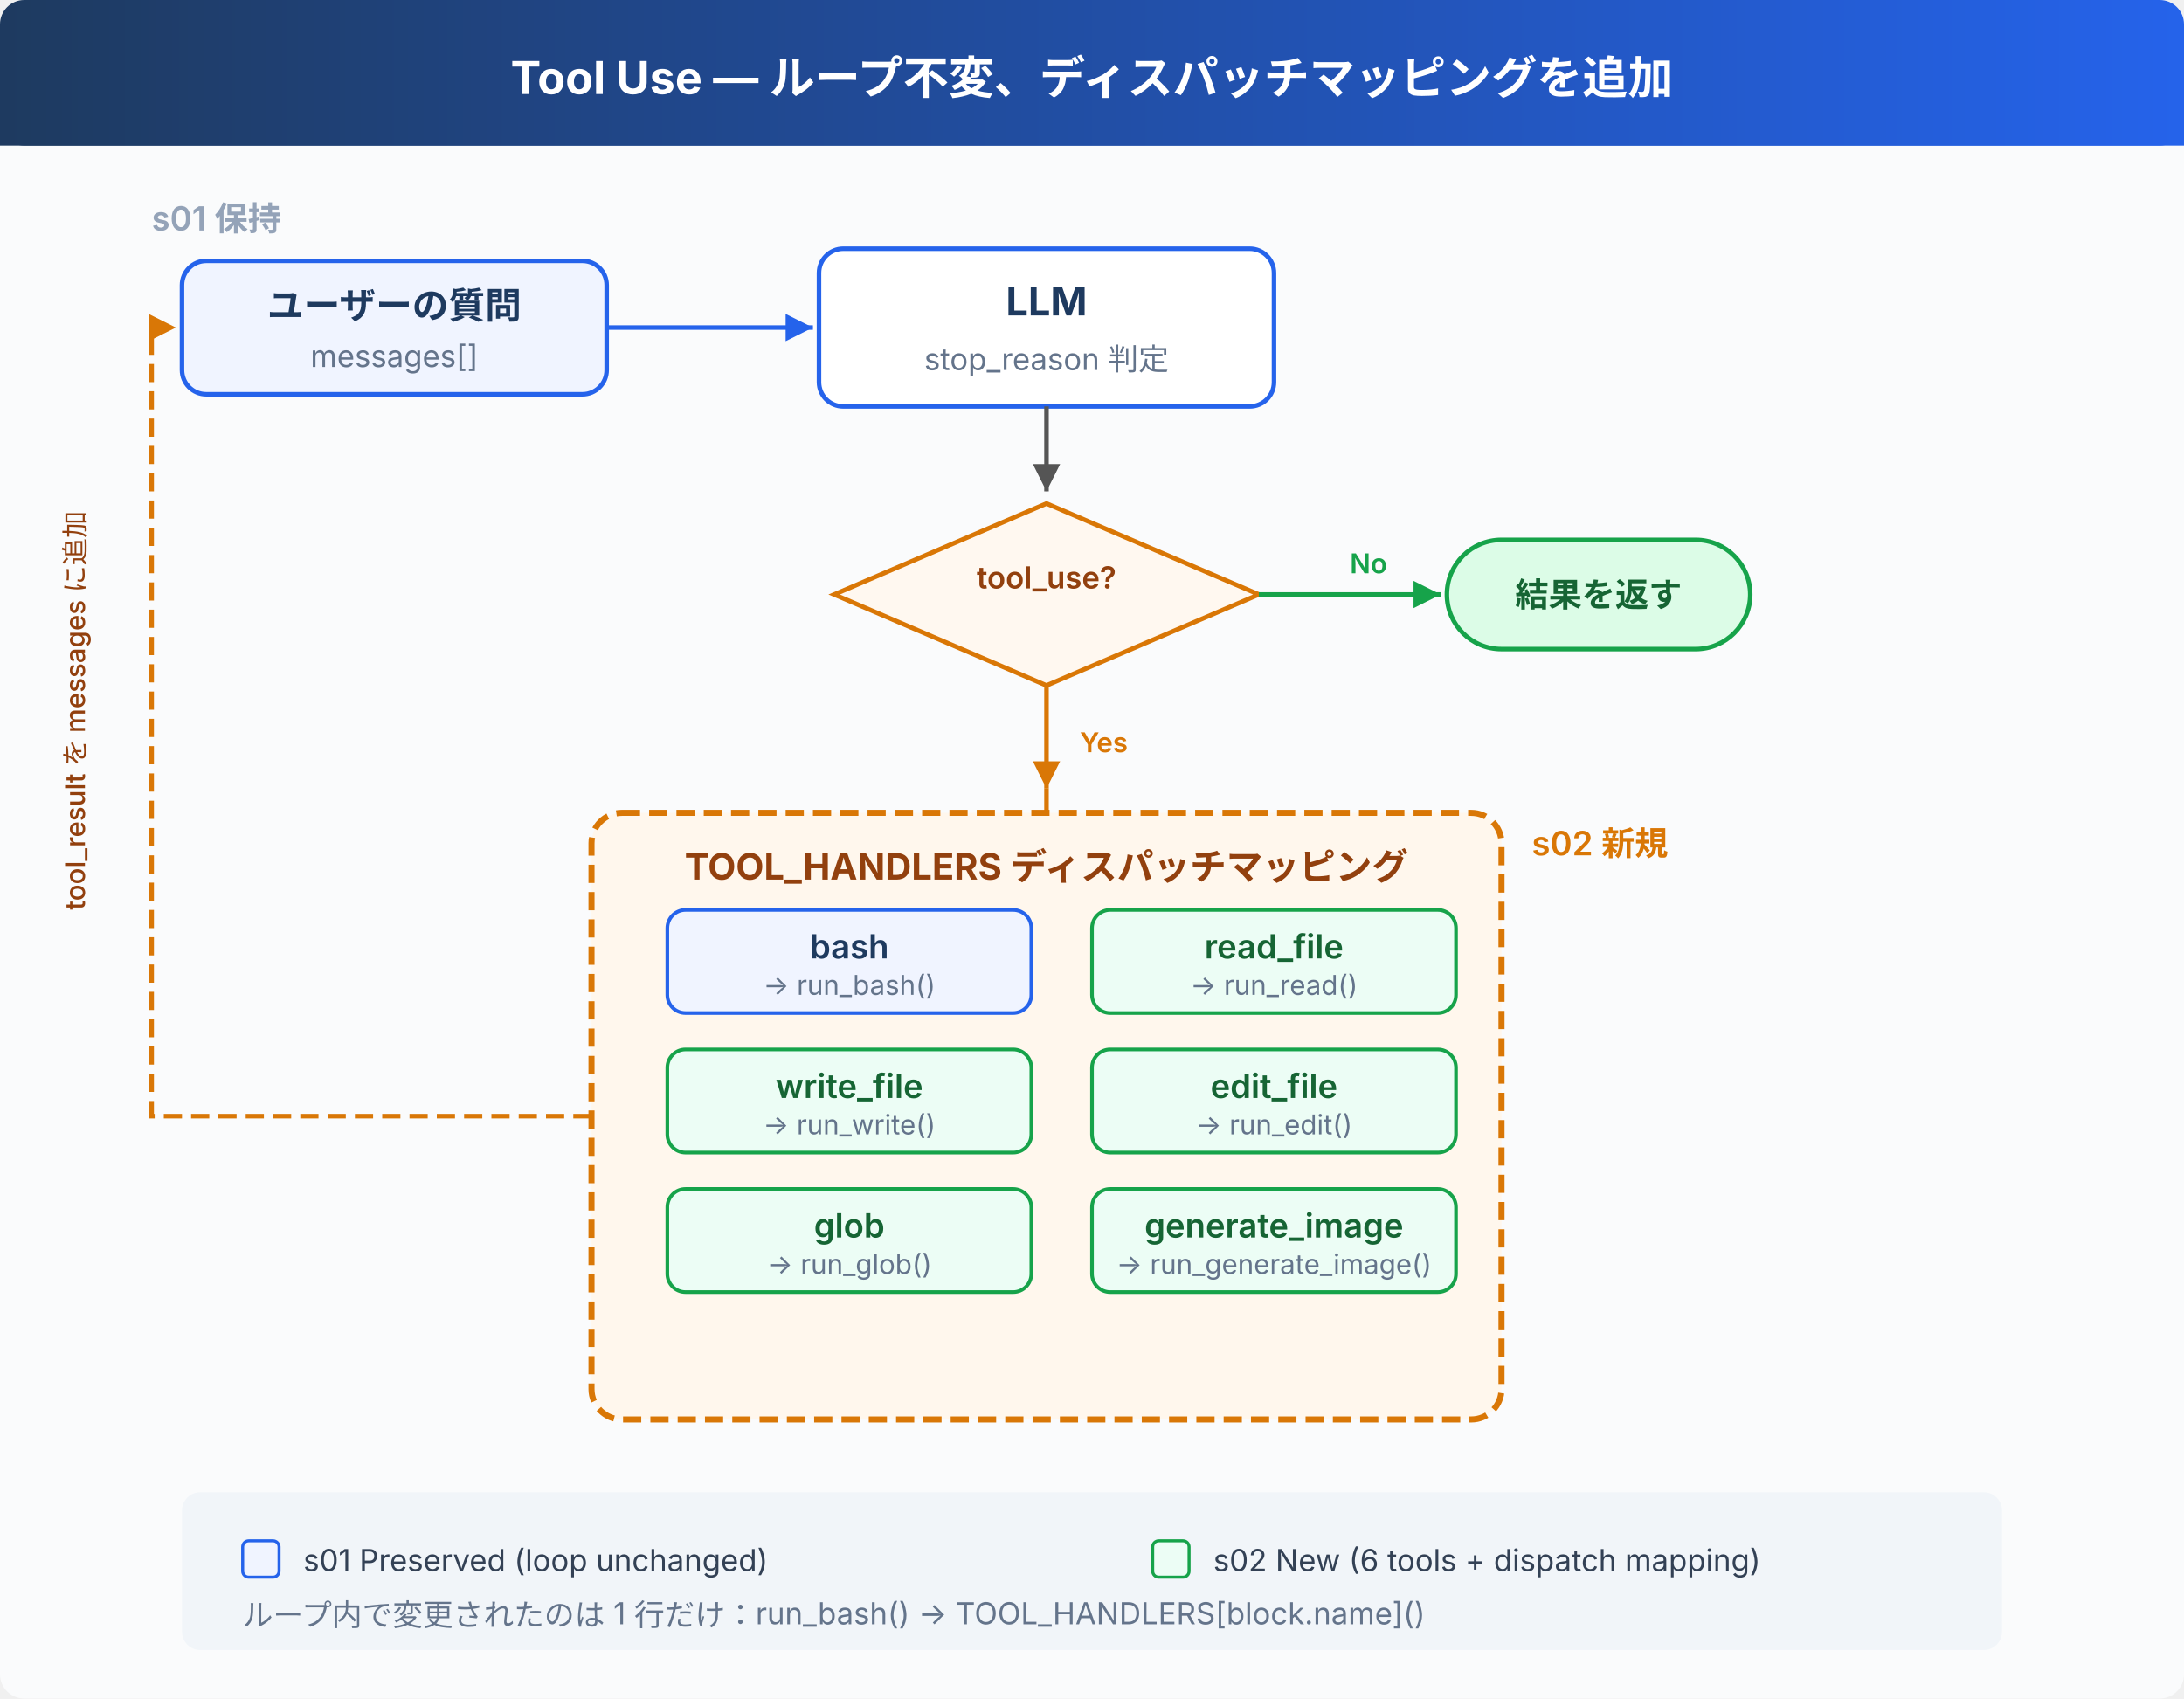
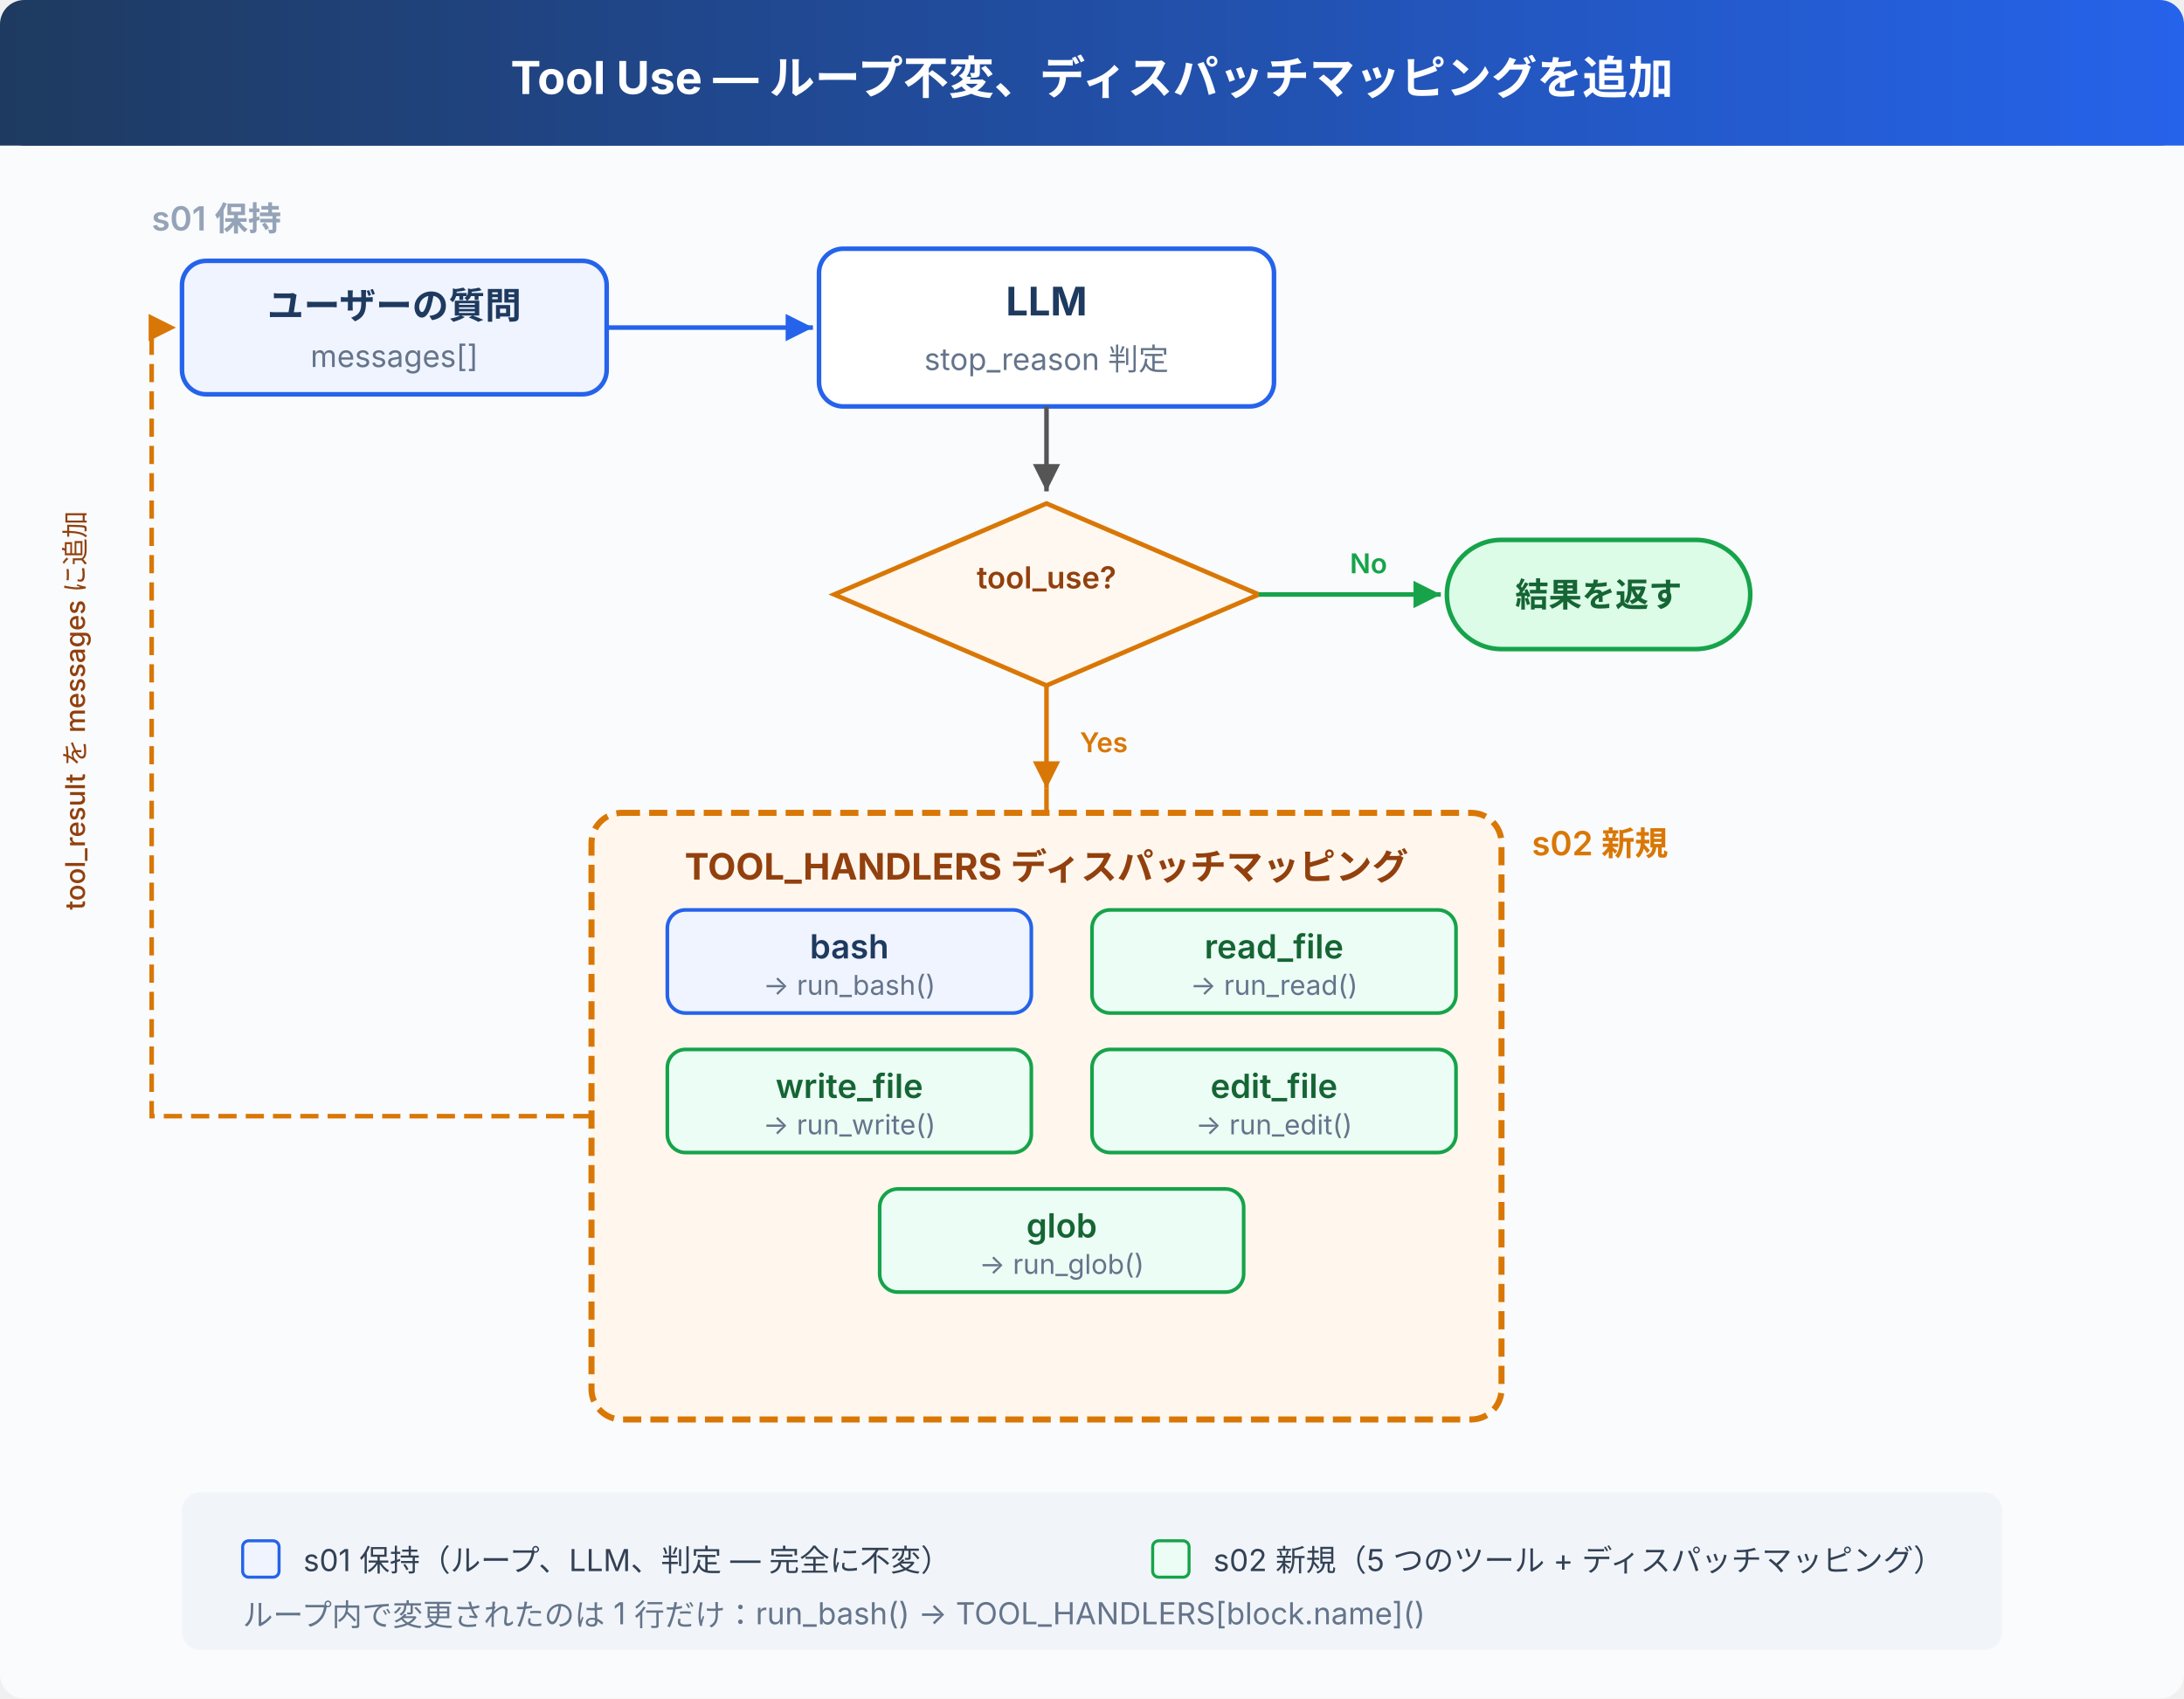
<svg xmlns="http://www.w3.org/2000/svg" viewBox="0 0 720 560" font-family="system-ui, -apple-system, sans-serif">
  <defs>
    <marker id="arrow" viewBox="0 0 10 10" refX="10" refY="5" markerWidth="6" markerHeight="6" orient="auto-start-reverse">
      <path d="M 0 0 L 10 5 L 0 10 z" fill="#555" />
    </marker>
    <marker id="arrow-blue" viewBox="0 0 10 10" refX="10" refY="5" markerWidth="6" markerHeight="6" orient="auto-start-reverse">
      <path d="M 0 0 L 10 5 L 0 10 z" fill="#2563eb" />
    </marker>
    <marker id="arrow-green" viewBox="0 0 10 10" refX="10" refY="5" markerWidth="6" markerHeight="6" orient="auto-start-reverse">
      <path d="M 0 0 L 10 5 L 0 10 z" fill="#16a34a" />
    </marker>
    <marker id="arrow-orange" viewBox="0 0 10 10" refX="10" refY="5" markerWidth="6" markerHeight="6" orient="auto-start-reverse">
      <path d="M 0 0 L 10 5 L 0 10 z" fill="#d97706" />
    </marker>
    <linearGradient id="header" x1="0" y1="0" x2="1" y2="0">
      <stop offset="0%" stop-color="#1e3a5f" />
      <stop offset="100%" stop-color="#2563eb" />
    </linearGradient>
  </defs>
  <rect width="720" height="560" fill="#fafbfc" rx="8" />
  <rect x="0" y="0" width="720" height="48" fill="url(#header)" rx="8" />
  <rect x="0" y="40" width="720" height="8" fill="url(#header)" />
  <text x="360" y="31" fill="#fff" font-size="15" font-weight="700" text-anchor="middle">Tool Use — ループ不変、ディスパッチマッピングを追加</text>
  <text x="50" y="76" fill="#94a3b8" font-size="11" font-weight="600">s01 保持</text>
  <rect x="60" y="86" width="140" height="44" rx="8" fill="#f0f4ff" stroke="#2563eb" stroke-width="1.5" />
  <text x="130" y="105" fill="#1e3a5f" font-size="12" font-weight="600" text-anchor="middle">ユーザーの質問</text>
  <text x="130" y="121" fill="#64748b" font-size="10" text-anchor="middle">messages[]</text>
  <line x1="200" y1="108" x2="268" y2="108" stroke="#2563eb" stroke-width="1.5" marker-end="url(#arrow-blue)" />
  <rect x="270" y="82" width="150" height="52" rx="8" fill="#fff" stroke="#2563eb" stroke-width="1.5" />
  <text x="345" y="104" fill="#1e3a5f" font-size="13" font-weight="700" text-anchor="middle">LLM</text>
  <text x="345" y="122" fill="#64748b" font-size="10" text-anchor="middle">stop_reason 判定</text>
  <line x1="345" y1="134" x2="345" y2="162" stroke="#555" stroke-width="1.5" marker-end="url(#arrow)" />
  <polygon points="345,166 415,196 345,226 275,196" fill="#fff8f0" stroke="#d97706" stroke-width="1.5" />
  <text x="345" y="194" fill="#92400e" font-size="10" font-weight="600" text-anchor="middle">tool_use?</text>
  <line x1="415" y1="196" x2="475" y2="196" stroke="#16a34a" stroke-width="1.5" marker-end="url(#arrow-green)" />
  <text x="445" y="189" fill="#16a34a" font-size="9" font-weight="600">No</text>
  <rect x="477" y="178" width="100" height="36" rx="18" fill="#dcfce7" stroke="#16a34a" stroke-width="1.5" />
  <text x="527" y="200" fill="#166534" font-size="11" font-weight="600" text-anchor="middle">結果を返す</text>
  <line x1="345" y1="226" x2="345" y2="260" stroke="#d97706" stroke-width="1.5" marker-end="url(#arrow-orange)" />
  <text x="356" y="248" fill="#d97706" font-size="9" font-weight="600">Yes</text>
  <text x="505" y="282" fill="#d97706" font-size="11" font-weight="600">s02 新規</text>
  <rect x="195" y="268" width="300" height="200" rx="10" fill="#fff7ed" stroke="#d97706" stroke-width="2" stroke-dasharray="6,3" />
  <text x="345" y="290" fill="#92400e" font-size="12" font-weight="700" text-anchor="middle">TOOL_HANDLERS ディスパッチマッピング</text>
  <line x1="345" y1="260" x2="345" y2="268" stroke="#d97706" stroke-width="1.5" />
  <rect x="220" y="300" width="120" height="34" rx="6" fill="#f0f4ff" stroke="#2563eb" stroke-width="1.2" />
  <text x="280" y="316" fill="#1e3a5f" font-size="11" font-weight="600" text-anchor="middle">bash</text>
  <text x="280" y="328" fill="#64748b" font-size="9" text-anchor="middle">→ run_bash()</text>
  <rect x="360" y="300" width="120" height="34" rx="6" fill="#ecfdf5" stroke="#16a34a" stroke-width="1.2" />
  <text x="420" y="316" fill="#166534" font-size="11" font-weight="600" text-anchor="middle">read_file</text>
  <text x="420" y="328" fill="#64748b" font-size="9" text-anchor="middle">→ run_read()</text>
  <rect x="220" y="346" width="120" height="34" rx="6" fill="#ecfdf5" stroke="#16a34a" stroke-width="1.2" />
  <text x="280" y="362" fill="#166534" font-size="11" font-weight="600" text-anchor="middle">write_file</text>
  <text x="280" y="374" fill="#64748b" font-size="9" text-anchor="middle">→ run_write()</text>
  <rect x="360" y="346" width="120" height="34" rx="6" fill="#ecfdf5" stroke="#16a34a" stroke-width="1.2" />
  <text x="420" y="362" fill="#166534" font-size="11" font-weight="600" text-anchor="middle">edit_file</text>
  <text x="420" y="374" fill="#64748b" font-size="9" text-anchor="middle">→ run_edit()</text>
-   <rect x="220" y="392" width="120" height="34" rx="6" fill="#ecfdf5" stroke="#16a34a" stroke-width="1.2" />
-   <text x="280" y="408" fill="#166534" font-size="11" font-weight="600" text-anchor="middle">glob</text>
-   <text x="280" y="420" fill="#64748b" font-size="9" text-anchor="middle">→ run_glob()</text>
-   <rect x="360" y="392" width="120" height="34" rx="6" fill="#ecfdf5" stroke="#16a34a" stroke-width="1.2" />
-   <text x="420" y="408" fill="#166534" font-size="11" font-weight="600" text-anchor="middle">generate_image</text>
-   <text x="420" y="420" fill="#64748b" font-size="9" text-anchor="middle">→ run_generate_image()</text>
+   <rect x="290" y="392" width="120" height="34" rx="6" fill="#ecfdf5" stroke="#16a34a" stroke-width="1.2" />
+   <text x="350" y="408" fill="#166534" font-size="11" font-weight="600" text-anchor="middle">glob</text>
+   <text x="350" y="420" fill="#64748b" font-size="9" text-anchor="middle">→ run_glob()</text>
  <path d="M 195 368 L 50 368 L 50 108 L 58 108" fill="none" stroke="#d97706" stroke-width="1.5" marker-end="url(#arrow-orange)" stroke-dasharray="6,3" />
  <text x="28" y="300" fill="#92400e" font-size="9" font-weight="500" transform="rotate(-90, 28, 300)">tool_result を messages に追加</text>
  <rect x="60" y="492" width="600" height="52" rx="6" fill="#f1f5f9" />
  <rect x="80" y="508" width="12" height="12" rx="2" fill="#f0f4ff" stroke="#2563eb" stroke-width="1" />
-   <text x="100" y="518" fill="#334155" font-size="10">s01 Preserved (loop unchanged)</text>
+   <text x="100" y="518" fill="#334155" font-size="10">s01 保持（ループ、LLM、判定 — 完全に不変）</text>
  <rect x="380" y="508" width="12" height="12" rx="2" fill="#ecfdf5" stroke="#16a34a" stroke-width="1" />
-   <text x="400" y="518" fill="#334155" font-size="10">s02 New (6 tools + dispatch mapping)</text>
+   <text x="400" y="518" fill="#334155" font-size="10">s02 新規（5 つのツール + ディスパッチマッピング）</text>
  <text x="80" y="536" fill="#64748b" font-size="10">ループ内で変更されたのは 1 行だけ：run_bash() → TOOL_HANDLERS[block.name]()</text>
</svg>
